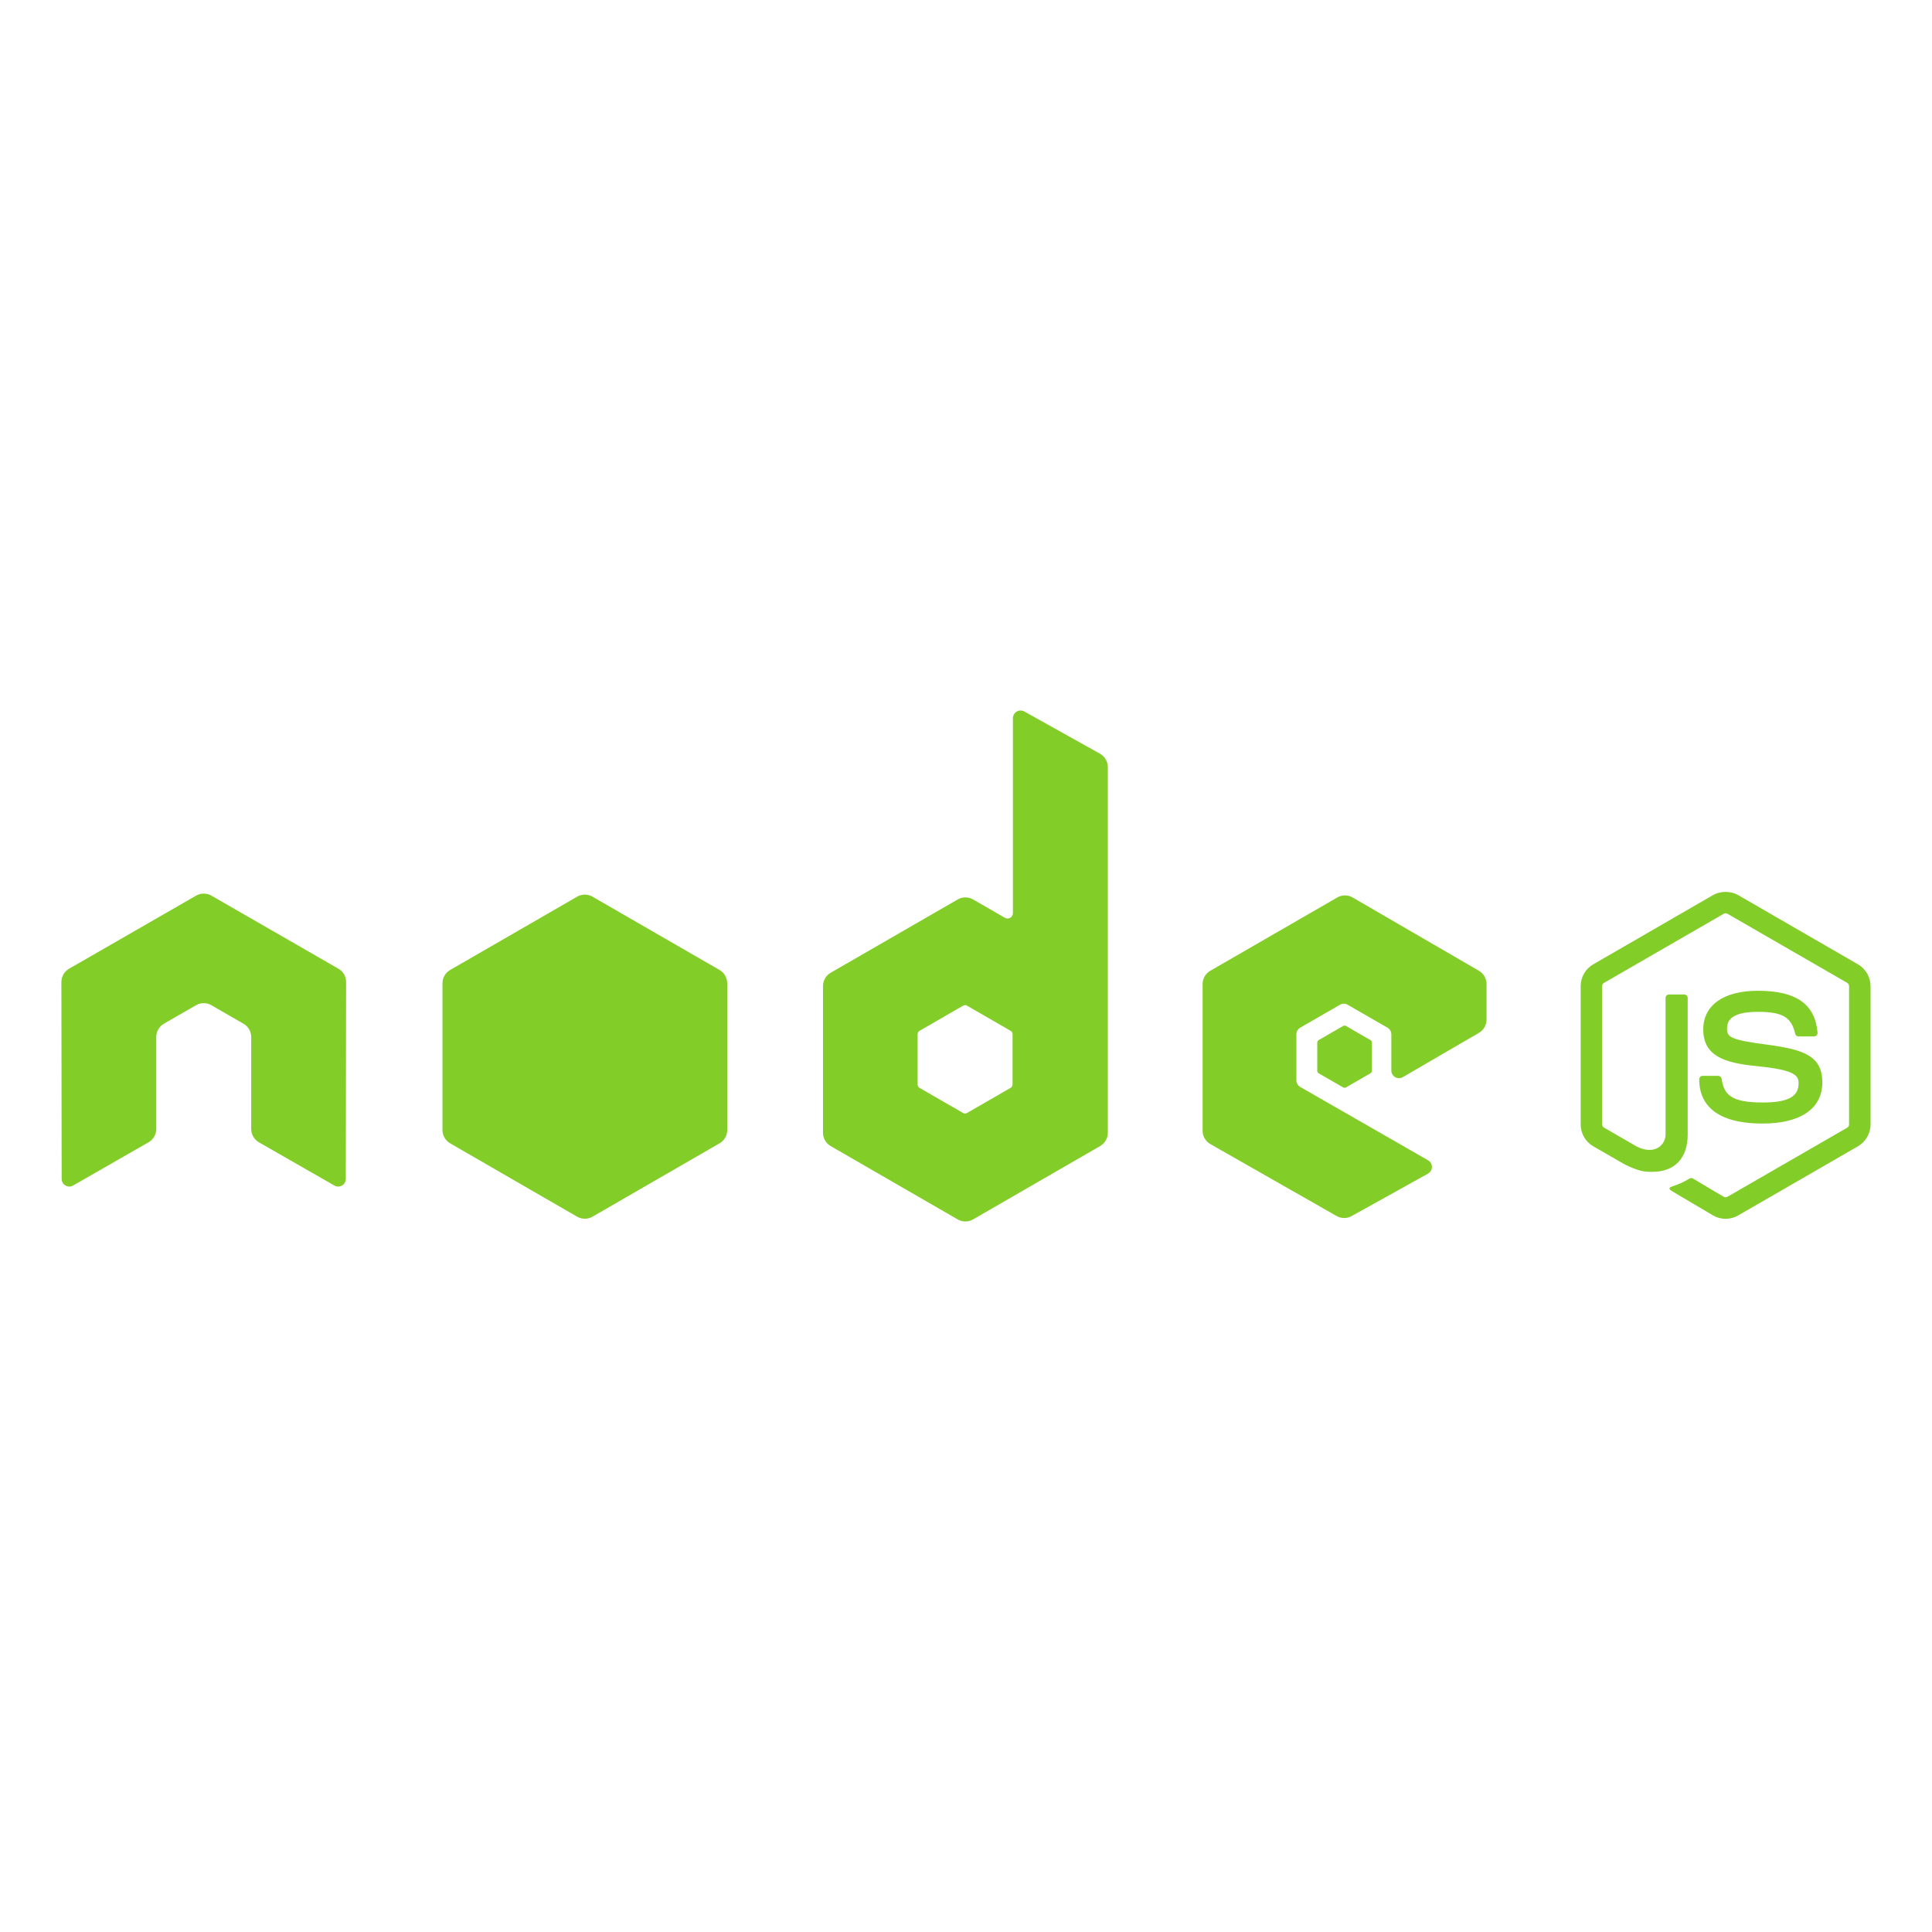
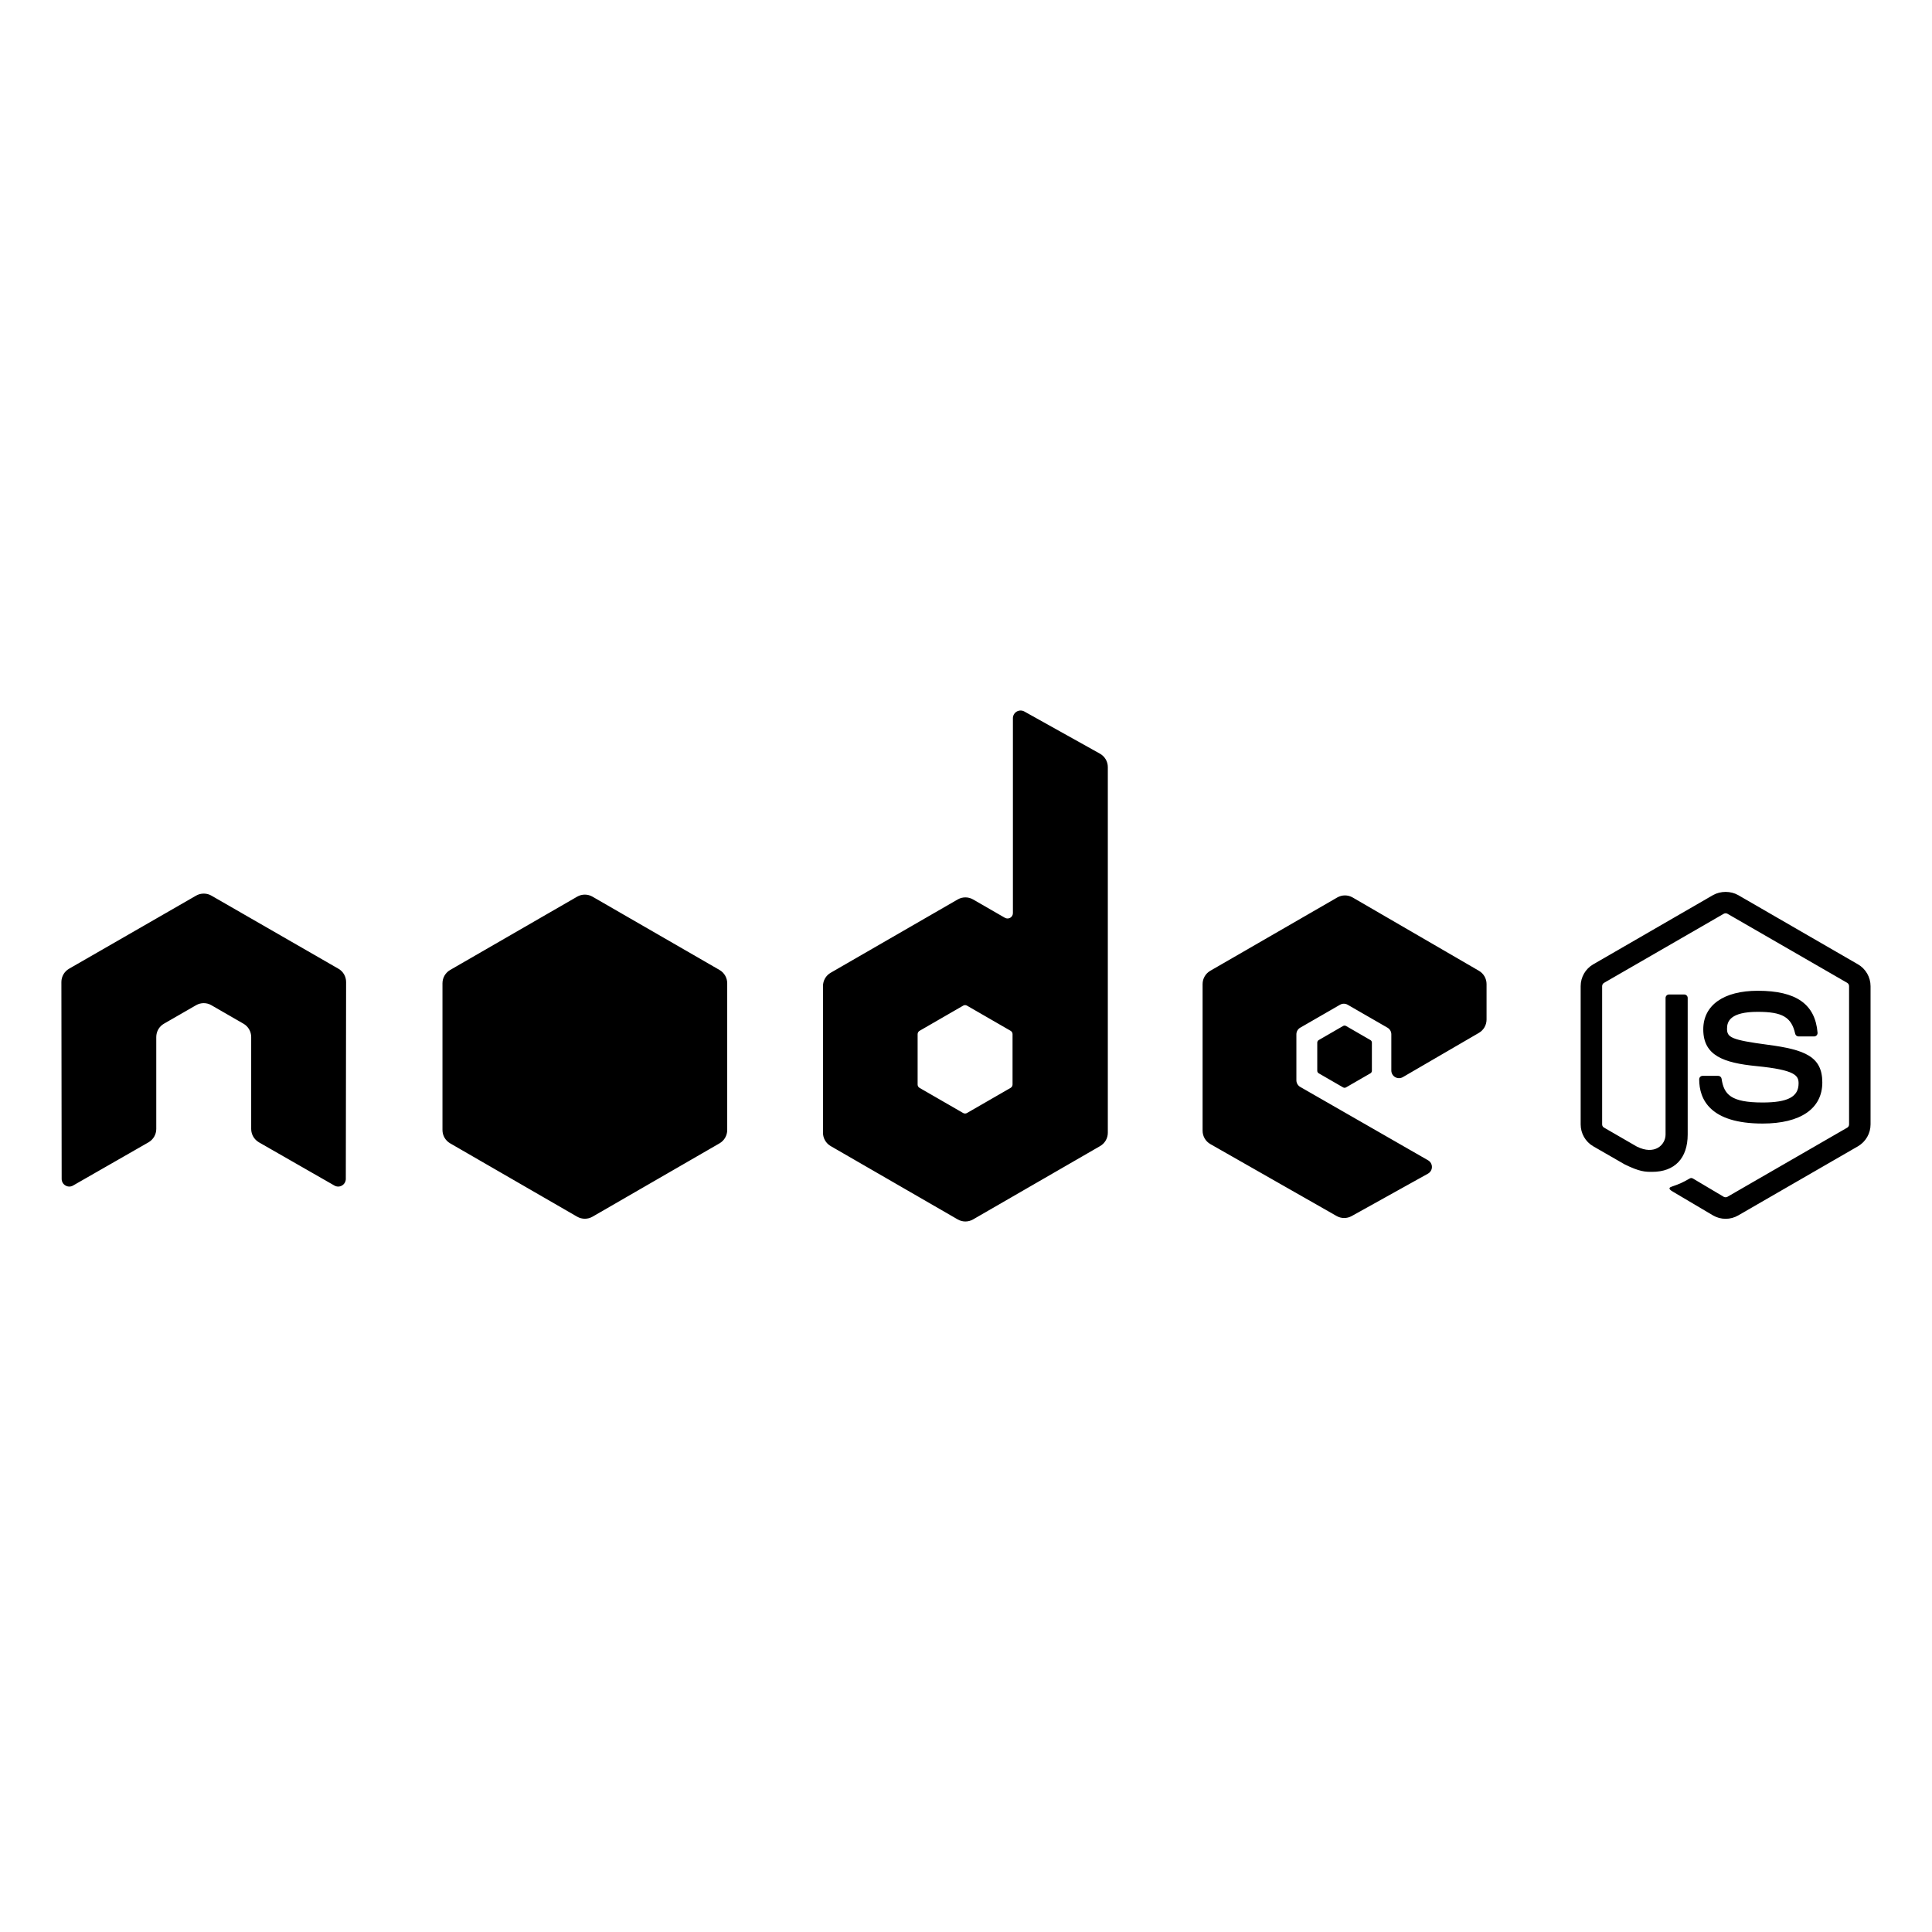
<svg viewBox="0 0 128 128">
-   <path fill="#83CD29" d="M114.325 80.749c-.29 0-.578-.076-.832-.224l-2.65-1.568c-.396-.221-.203-.3-.072-.345.528-.184.635-.227 1.198-.545.059-.033.136-.021.197.015l2.035 1.209c.074.041.179.041.246 0l7.937-4.581c.075-.042.122-.127.122-.215v-9.16c0-.09-.047-.173-.123-.219l-7.934-4.577c-.074-.042-.171-.042-.245 0l-7.933 4.578c-.076.045-.125.131-.125.218v9.16c0 .088.049.171.125.212l2.174 1.257c1.18.589 1.903-.105 1.903-.803v-9.045c0-.127.103-.228.23-.228h1.007c.125 0 .229.101.229.228v9.045c0 1.574-.857 2.477-2.35 2.477-.459 0-.82 0-1.828-.496l-2.081-1.198c-.515-.298-.832-.854-.832-1.448v-9.16c0-.595.317-1.15.832-1.446l7.937-4.587c.502-.283 1.169-.283 1.667 0l7.937 4.587c.514.297.833.852.833 1.446v9.16c0 .595-.319 1.148-.833 1.448l-7.937 4.582c-.252.147-.539.223-.834.223M116.778 74.438c-3.475 0-4.202-1.595-4.202-2.932 0-.126.103-.229.23-.229h1.026c.115 0 .21.082.228.194.154 1.045.617 1.572 2.718 1.572 1.671 0 2.383-.378 2.383-1.266 0-.512-.202-.891-2.8-1.146-2.172-.215-3.515-.694-3.515-2.433 0-1.601 1.35-2.557 3.612-2.557 2.543 0 3.801.883 3.96 2.777.006.064-.017.127-.06.176-.044.045-.104.073-.168.073h-1.031c-.107 0-.201-.075-.223-.179-.248-1.1-.848-1.451-2.479-1.451-1.825 0-2.037.637-2.037 1.112 0 .577.25.745 2.715 1.071 2.439.323 3.598.779 3.598 2.494.001 1.733-1.441 2.724-3.955 2.724M97.982 68.43c.313-.183.506-.517.506-.88v-2.354c0-.362-.192-.696-.506-.879l-8.364-4.856c-.315-.183-.703-.184-1.019-.002l-8.416 4.859c-.314.182-.508.517-.508.88v9.716c0 .365.196.703.514.884l8.363 4.765c.308.177.686.178.997.006l5.058-2.812c.161-.09.261-.258.262-.44.001-.184-.097-.354-.256-.445l-8.468-4.86c-.159-.091-.256-.259-.256-.44v-3.046c0-.182.097-.349.254-.439l2.637-1.52c.156-.091.35-.091.507 0l2.637 1.52c.158.091.255.258.255.439v2.396c0 .183.097.351.254.441.158.091.352.091.51-.001l5.039-2.932M88.984 67.974c.061-.034.135-.034.195 0l1.615.933c.06.035.097.1.097.169v1.865c0 .07-.037.134-.097.169l-1.615.932c-.06.035-.135.035-.195 0l-1.614-.932c-.061-.035-.098-.099-.098-.169v-1.865c0-.069.037-.134.098-.169l1.614-.933M67.083 71.854c0 .09-.048.174-.127.22l-2.89 1.666c-.079.046-.176.046-.254 0l-2.89-1.666c-.079-.046-.127-.13-.127-.22v-3.338c0-.09.049-.175.127-.221l2.89-1.668c.079-.047.176-.047.255 0l2.891 1.668c.078.046.126.131.126.221v3.338zm.781-24.716c-.157-.087-.349-.085-.505.006-.155.092-.251.258-.251.438v12.915c0 .126-.068.244-.177.308-.11.063-.246.063-.356 0l-2.108-1.215c-.314-.181-.701-.181-1.015 0l-8.418 4.858c-.315.182-.509.518-.509.881v9.719c0 .363.194.698.508.881l8.418 4.861c.314.182.702.182 1.017 0l8.42-4.861c.314-.183.508-.518.508-.881v-24.227c0-.368-.2-.708-.521-.888l-5.011-2.795M38.238 59.407c.314-.182.702-.182 1.016 0l8.418 4.857c.314.182.508.518.508.881v9.722c0 .363-.194.699-.508.881l-8.417 4.861c-.314.181-.702.181-1.017 0l-8.415-4.861c-.314-.182-.508-.518-.508-.881v-9.723c0-.362.194-.698.508-.88l8.415-4.857M22.93 65.064c0-.366-.192-.702-.508-.883l-8.415-4.843c-.144-.084-.303-.127-.464-.133h-.087c-.16.006-.32.049-.464.133l-8.416 4.843c-.313.181-.509.517-.509.883l.018 13.04c0 .182.095.351.254.439.156.094.349.094.505 0l5-2.864c.316-.188.509-.519.509-.882v-6.092c0-.364.192-.699.507-.881l2.13-1.226c.158-.093.332-.137.508-.137.174 0 .352.044.507.137l2.128 1.226c.315.182.509.517.509.881v6.092c0 .363.195.696.509.882l5 2.864c.157.094.353.094.508 0 .155-.089.252-.258.252-.439l.019-13.04" />
+   <path fill="#000000" d="M114.325 80.749c-.29 0-.578-.076-.832-.224l-2.65-1.568c-.396-.221-.203-.3-.072-.345.528-.184.635-.227 1.198-.545.059-.033.136-.021.197.015l2.035 1.209c.074.041.179.041.246 0l7.937-4.581c.075-.042.122-.127.122-.215v-9.16c0-.09-.047-.173-.123-.219l-7.934-4.577c-.074-.042-.171-.042-.245 0l-7.933 4.578c-.076.045-.125.131-.125.218v9.16c0 .088.049.171.125.212l2.174 1.257c1.18.589 1.903-.105 1.903-.803v-9.045c0-.127.103-.228.23-.228h1.007c.125 0 .229.101.229.228v9.045c0 1.574-.857 2.477-2.35 2.477-.459 0-.82 0-1.828-.496l-2.081-1.198c-.515-.298-.832-.854-.832-1.448v-9.16c0-.595.317-1.15.832-1.446l7.937-4.587c.502-.283 1.169-.283 1.667 0l7.937 4.587c.514.297.833.852.833 1.446v9.16c0 .595-.319 1.148-.833 1.448l-7.937 4.582c-.252.147-.539.223-.834.223M116.778 74.438c-3.475 0-4.202-1.595-4.202-2.932 0-.126.103-.229.23-.229h1.026c.115 0 .21.082.228.194.154 1.045.617 1.572 2.718 1.572 1.671 0 2.383-.378 2.383-1.266 0-.512-.202-.891-2.8-1.146-2.172-.215-3.515-.694-3.515-2.433 0-1.601 1.35-2.557 3.612-2.557 2.543 0 3.801.883 3.96 2.777.006.064-.017.127-.06.176-.044.045-.104.073-.168.073h-1.031c-.107 0-.201-.075-.223-.179-.248-1.1-.848-1.451-2.479-1.451-1.825 0-2.037.637-2.037 1.112 0 .577.25.745 2.715 1.071 2.439.323 3.598.779 3.598 2.494.001 1.733-1.441 2.724-3.955 2.724M97.982 68.43c.313-.183.506-.517.506-.88v-2.354c0-.362-.192-.696-.506-.879l-8.364-4.856c-.315-.183-.703-.184-1.019-.002l-8.416 4.859c-.314.182-.508.517-.508.88v9.716c0 .365.196.703.514.884l8.363 4.765c.308.177.686.178.997.006l5.058-2.812c.161-.09.261-.258.262-.44.001-.184-.097-.354-.256-.445l-8.468-4.86c-.159-.091-.256-.259-.256-.44v-3.046c0-.182.097-.349.254-.439l2.637-1.52c.156-.091.35-.091.507 0l2.637 1.52c.158.091.255.258.255.439v2.396c0 .183.097.351.254.441.158.091.352.091.51-.001l5.039-2.932M88.984 67.974c.061-.034.135-.034.195 0l1.615.933c.06.035.097.1.097.169v1.865c0 .07-.037.134-.097.169l-1.615.932c-.06.035-.135.035-.195 0l-1.614-.932c-.061-.035-.098-.099-.098-.169v-1.865c0-.069.037-.134.098-.169l1.614-.933M67.083 71.854c0 .09-.048.174-.127.22l-2.89 1.666c-.079.046-.176.046-.254 0l-2.89-1.666c-.079-.046-.127-.13-.127-.22v-3.338c0-.09.049-.175.127-.221l2.89-1.668c.079-.047.176-.047.255 0l2.891 1.668c.078.046.126.131.126.221v3.338zm.781-24.716c-.157-.087-.349-.085-.505.006-.155.092-.251.258-.251.438v12.915c0 .126-.068.244-.177.308-.11.063-.246.063-.356 0l-2.108-1.215c-.314-.181-.701-.181-1.015 0l-8.418 4.858c-.315.182-.509.518-.509.881v9.719c0 .363.194.698.508.881l8.418 4.861c.314.182.702.182 1.017 0l8.42-4.861c.314-.183.508-.518.508-.881v-24.227c0-.368-.2-.708-.521-.888l-5.011-2.795M38.238 59.407c.314-.182.702-.182 1.016 0l8.418 4.857c.314.182.508.518.508.881v9.722c0 .363-.194.699-.508.881l-8.417 4.861c-.314.181-.702.181-1.017 0l-8.415-4.861c-.314-.182-.508-.518-.508-.881v-9.723c0-.362.194-.698.508-.88l8.415-4.857M22.93 65.064c0-.366-.192-.702-.508-.883l-8.415-4.843c-.144-.084-.303-.127-.464-.133h-.087c-.16.006-.32.049-.464.133l-8.416 4.843c-.313.181-.509.517-.509.883l.018 13.04c0 .182.095.351.254.439.156.094.349.094.505 0l5-2.864c.316-.188.509-.519.509-.882v-6.092c0-.364.192-.699.507-.881l2.13-1.226c.158-.093.332-.137.508-.137.174 0 .352.044.507.137l2.128 1.226c.315.182.509.517.509.881v6.092c0 .363.195.696.509.882l5 2.864c.157.094.353.094.508 0 .155-.089.252-.258.252-.439l.019-13.04" />
</svg>
